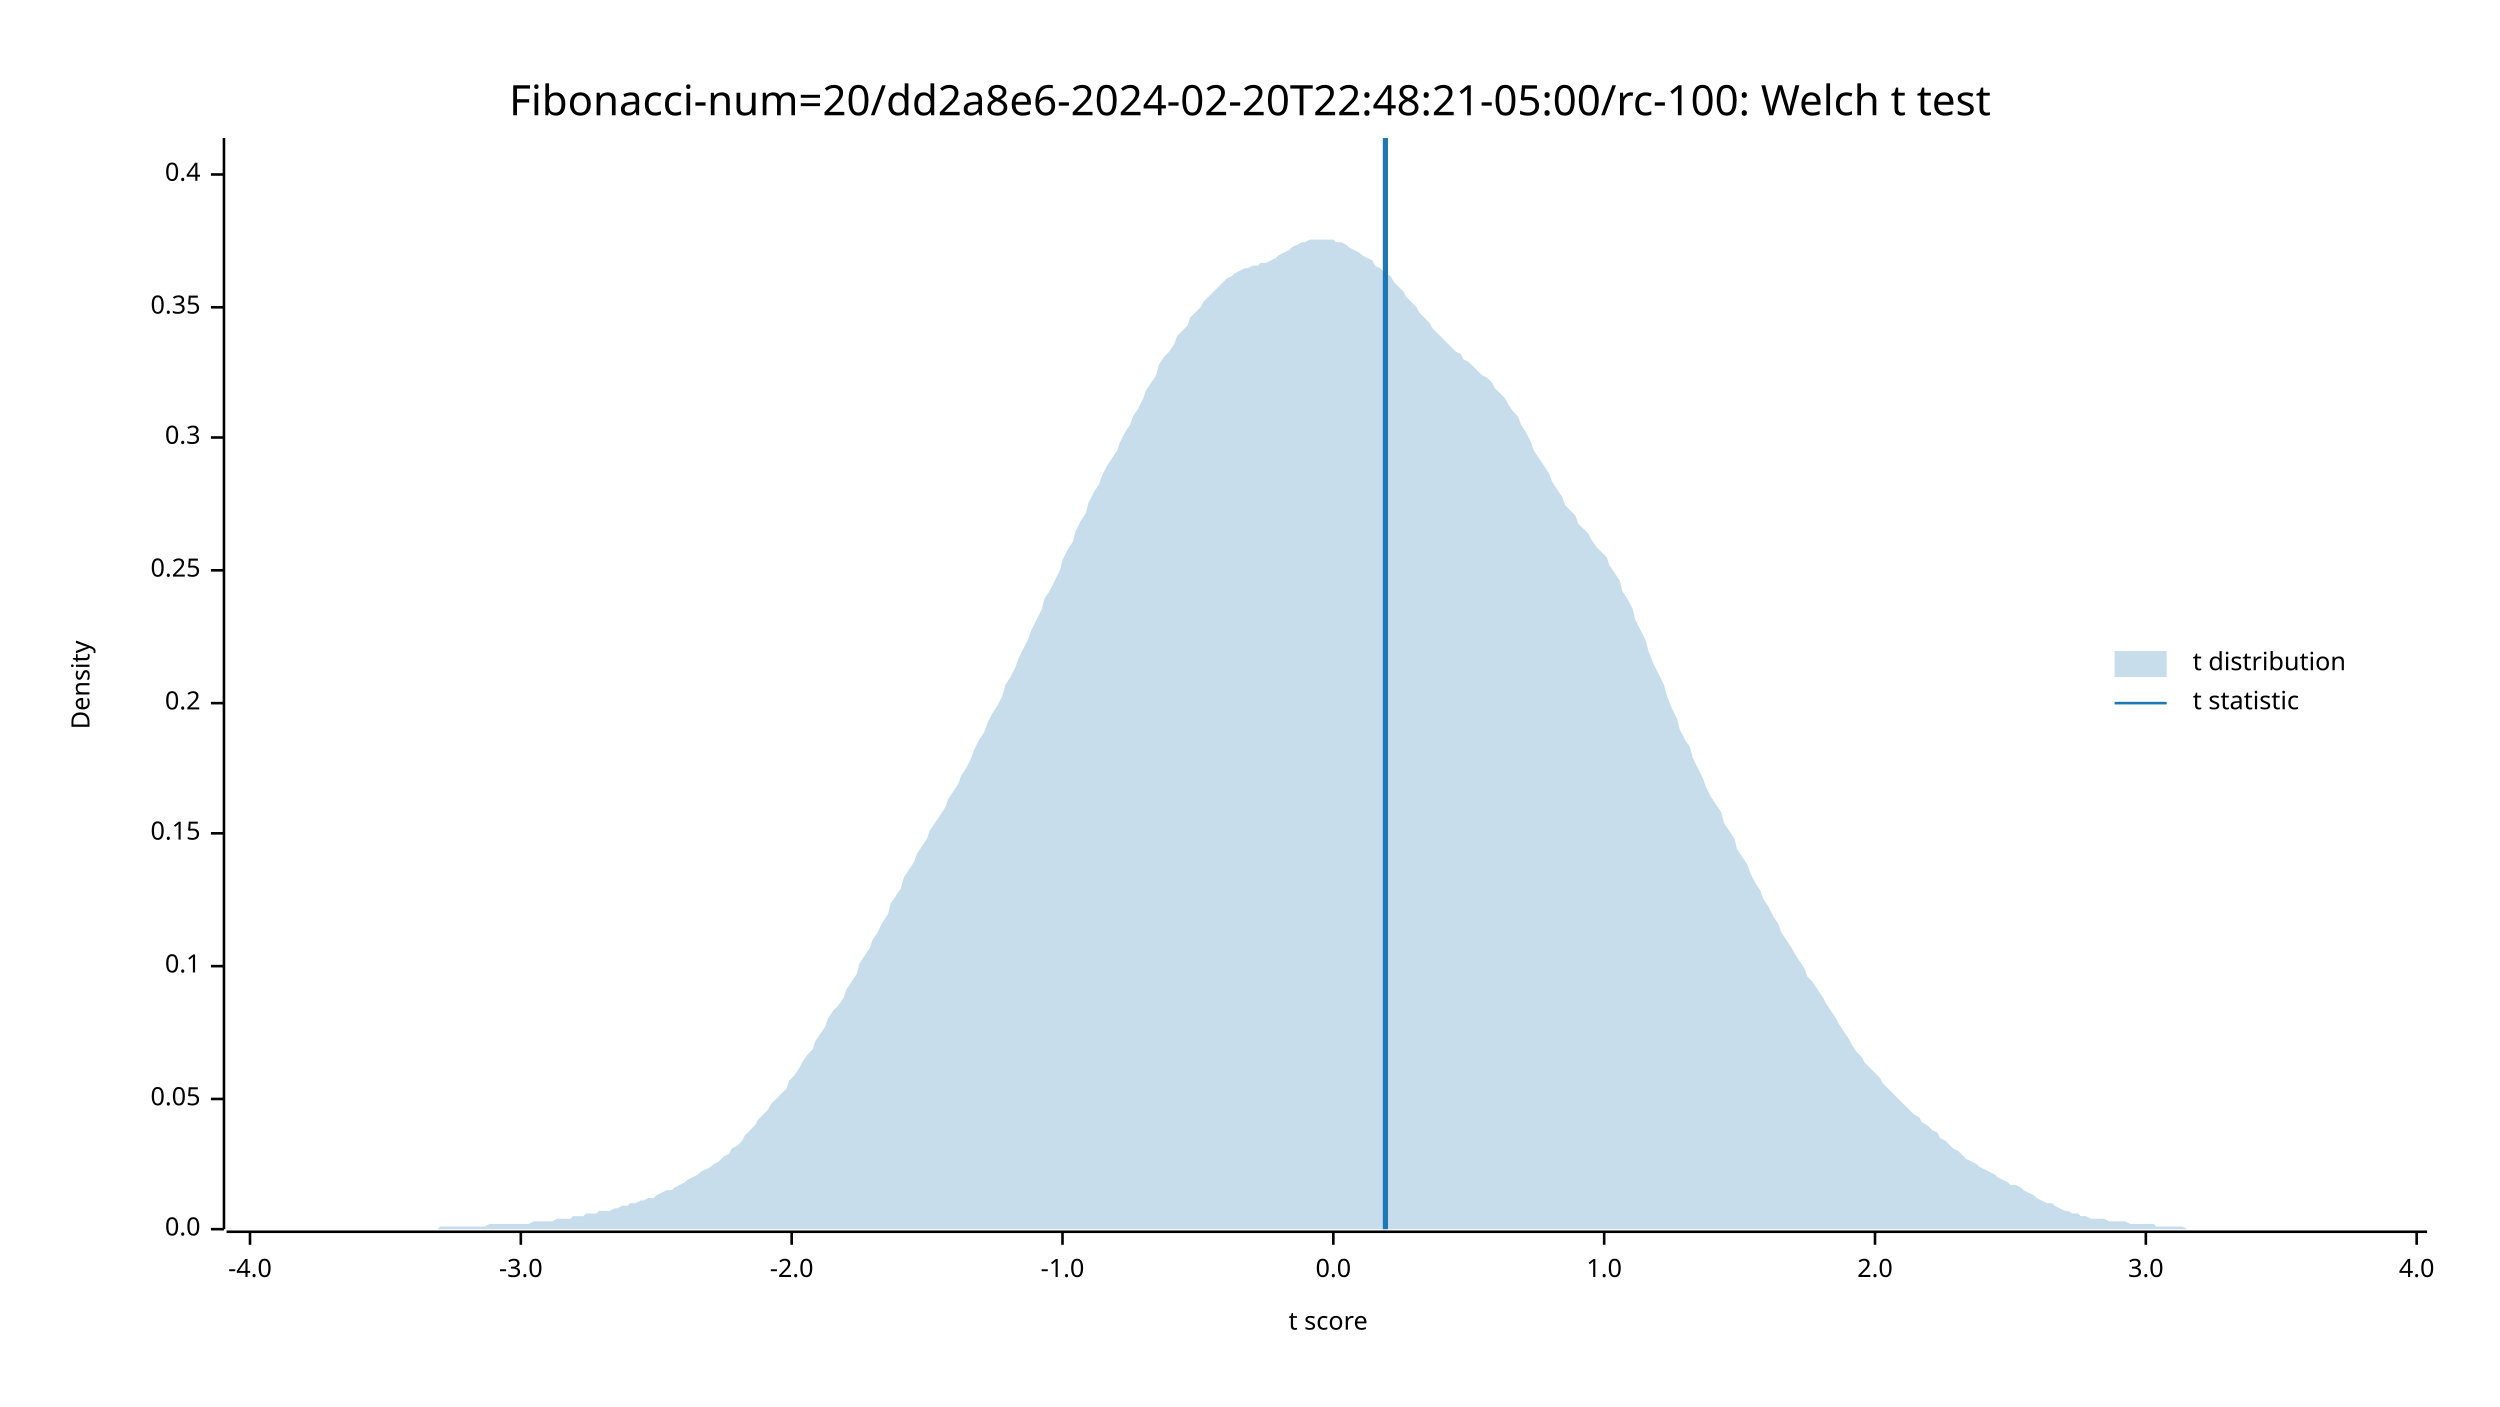
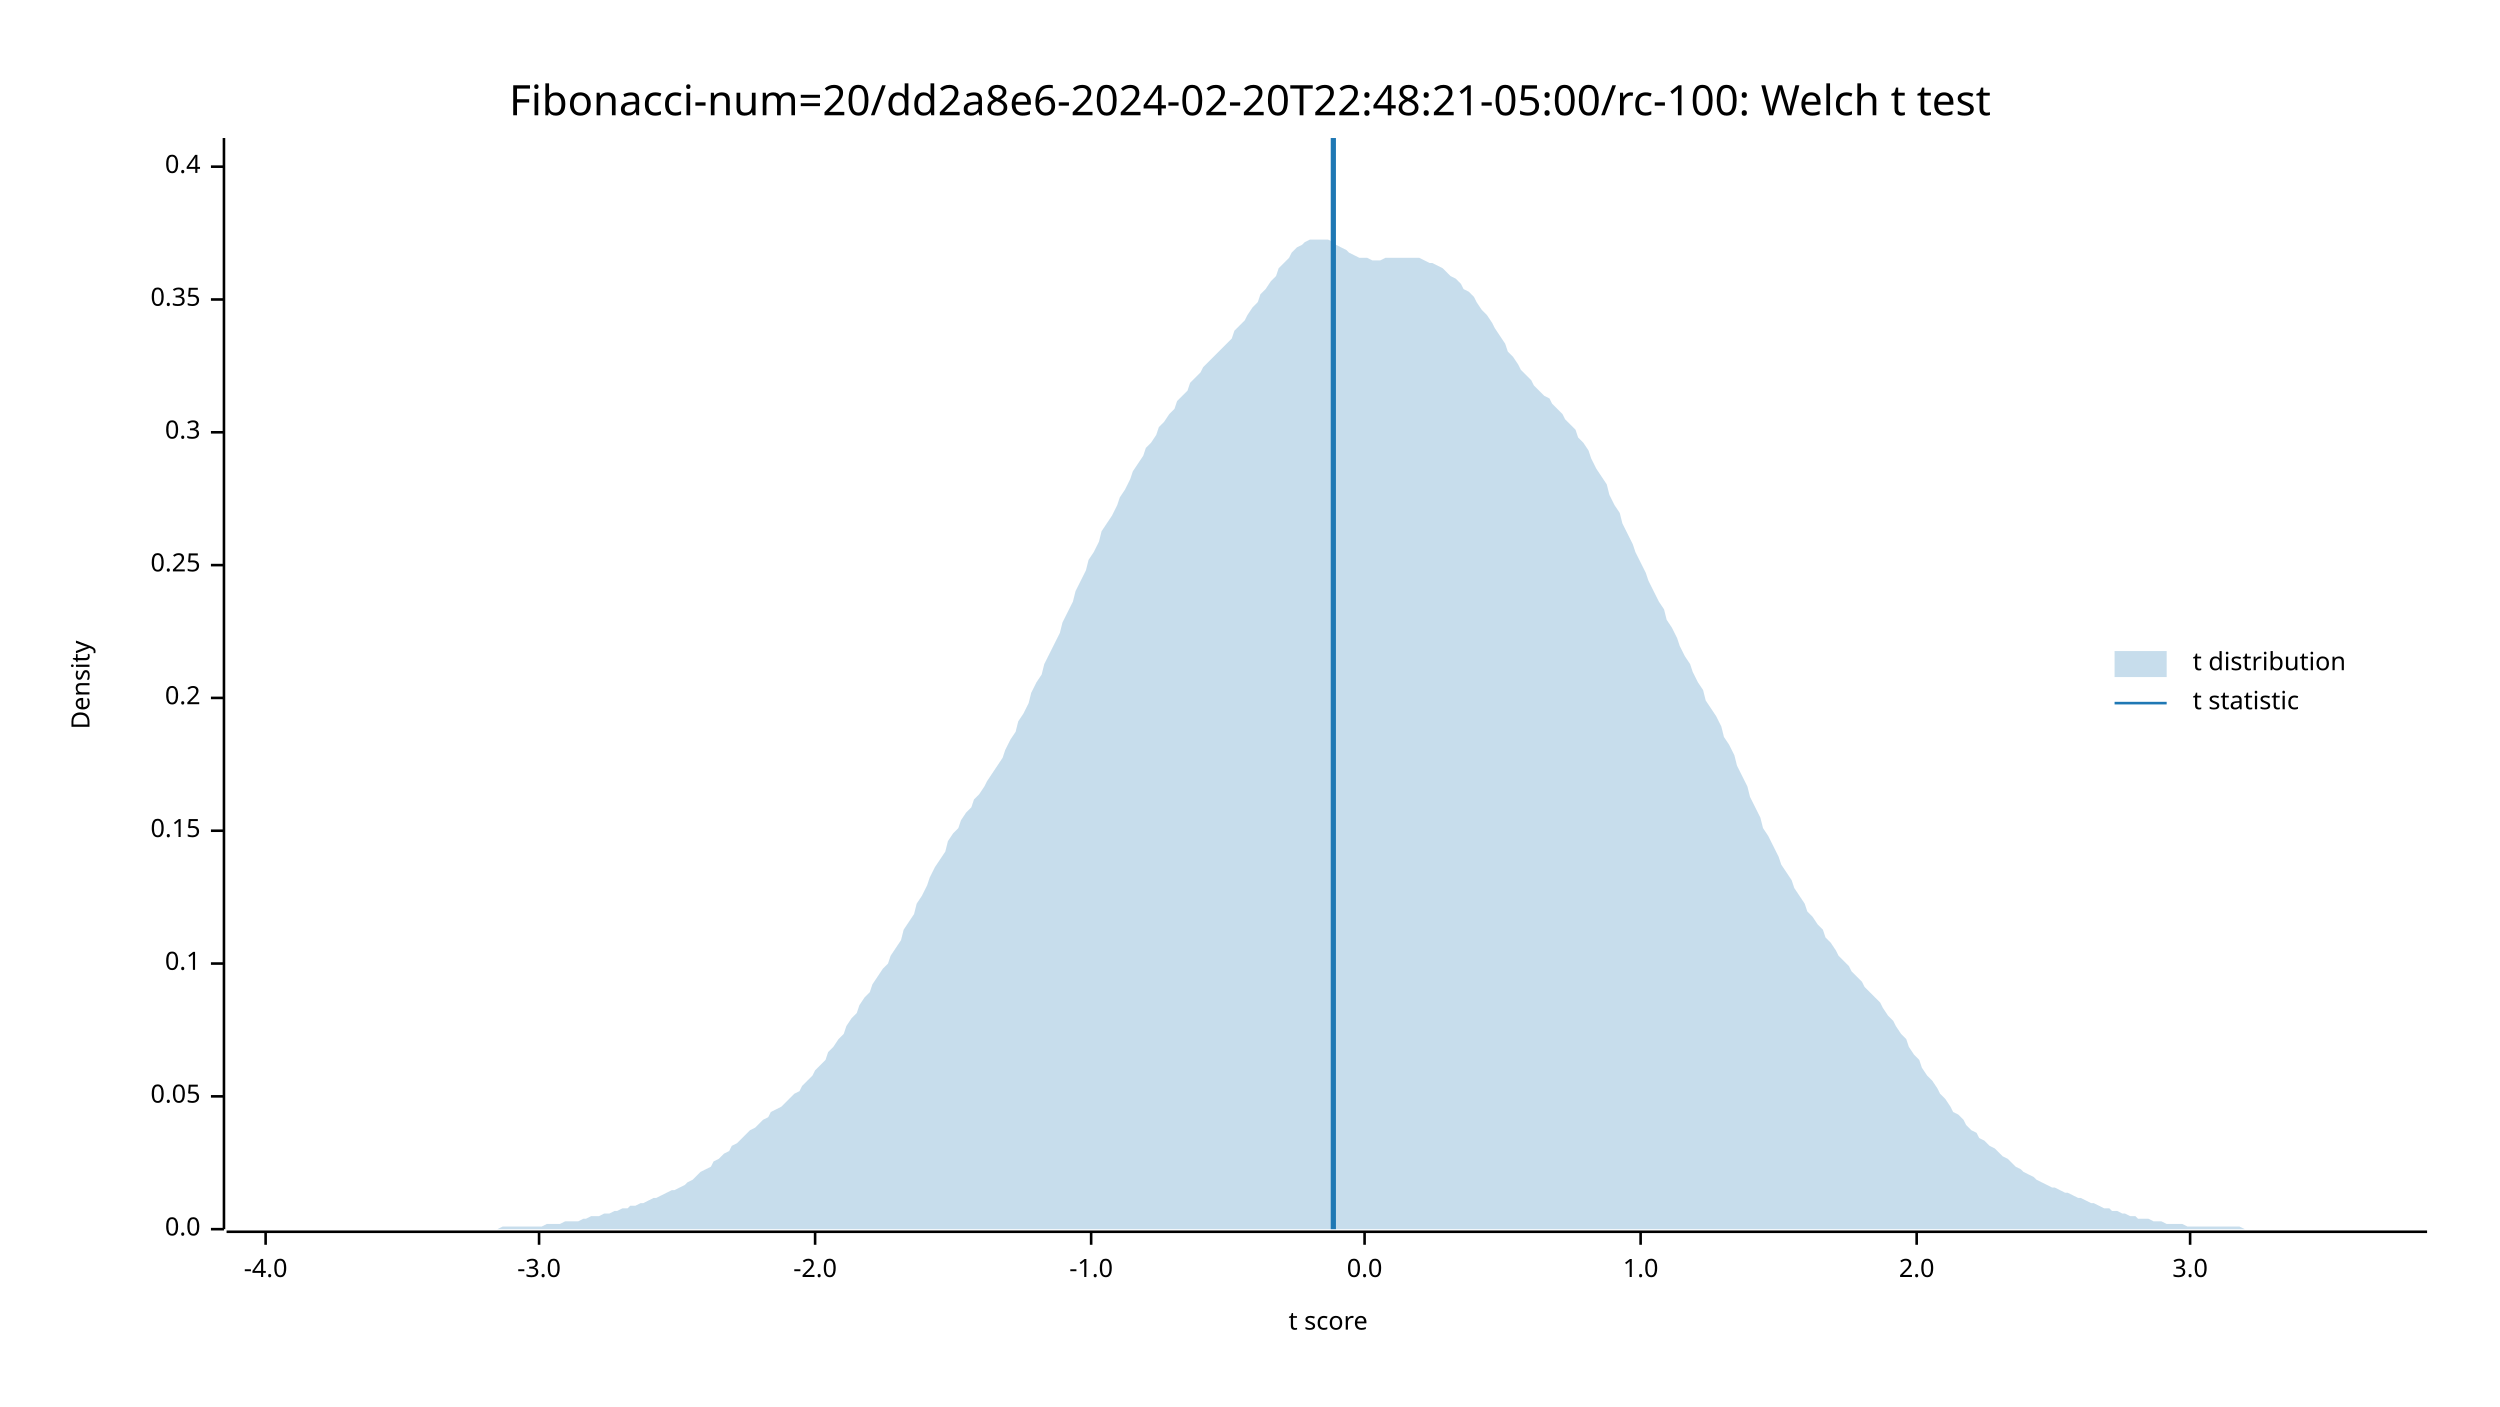
<svg xmlns="http://www.w3.org/2000/svg" width="960" height="540" viewBox="0 0 960 540">
  <text x="480" y="32" dy="0.76em" text-anchor="middle" font-family="sans-serif" font-size="16.129" opacity="1" fill="#000000">
Fibonacci-num=20/dd2a8e6-2024-02-20T22:48:21-05:00/rc-100: Welch t test
</text>
  <text x="27" y="263" dy="0.76em" text-anchor="middle" font-family="sans-serif" font-size="9.677" opacity="1" fill="#000000" transform="rotate(270, 27, 263)">
Density
</text>
  <text x="510" y="513" dy="-0.5ex" text-anchor="middle" font-family="sans-serif" font-size="9.677" opacity="1" fill="#000000">
t score
</text>
  <polyline fill="none" opacity="1" stroke="#000000" stroke-width="1" points="86,53 86,472 " />
  <text x="77" y="472" dy="0.5ex" text-anchor="end" font-family="sans-serif" font-size="9.677" opacity="1" fill="#000000">
0.0
</text>
  <polyline fill="none" opacity="1" stroke="#000000" stroke-width="1" points="81,472 86,472 " />
-   <text x="77" y="422" dy="0.5ex" text-anchor="end" font-family="sans-serif" font-size="9.677" opacity="1" fill="#000000">
+   <text x="77" y="421" dy="0.5ex" text-anchor="end" font-family="sans-serif" font-size="9.677" opacity="1" fill="#000000">
0.05
</text>
-   <polyline fill="none" opacity="1" stroke="#000000" stroke-width="1" points="81,422 86,422 " />
-   <text x="77" y="371" dy="0.5ex" text-anchor="end" font-family="sans-serif" font-size="9.677" opacity="1" fill="#000000">
+   <polyline fill="none" opacity="1" stroke="#000000" stroke-width="1" points="81,421 86,421 " />
+   <text x="77" y="370" dy="0.5ex" text-anchor="end" font-family="sans-serif" font-size="9.677" opacity="1" fill="#000000">
0.1
</text>
-   <polyline fill="none" opacity="1" stroke="#000000" stroke-width="1" points="81,371 86,371 " />
-   <text x="77" y="320" dy="0.5ex" text-anchor="end" font-family="sans-serif" font-size="9.677" opacity="1" fill="#000000">
+   <polyline fill="none" opacity="1" stroke="#000000" stroke-width="1" points="81,370 86,370 " />
+   <text x="77" y="319" dy="0.5ex" text-anchor="end" font-family="sans-serif" font-size="9.677" opacity="1" fill="#000000">
0.15
</text>
-   <polyline fill="none" opacity="1" stroke="#000000" stroke-width="1" points="81,320 86,320 " />
-   <text x="77" y="270" dy="0.5ex" text-anchor="end" font-family="sans-serif" font-size="9.677" opacity="1" fill="#000000">
+   <polyline fill="none" opacity="1" stroke="#000000" stroke-width="1" points="81,319 86,319 " />
+   <text x="77" y="268" dy="0.5ex" text-anchor="end" font-family="sans-serif" font-size="9.677" opacity="1" fill="#000000">
0.2
</text>
-   <polyline fill="none" opacity="1" stroke="#000000" stroke-width="1" points="81,270 86,270 " />
-   <text x="77" y="219" dy="0.5ex" text-anchor="end" font-family="sans-serif" font-size="9.677" opacity="1" fill="#000000">
+   <polyline fill="none" opacity="1" stroke="#000000" stroke-width="1" points="81,268 86,268 " />
+   <text x="77" y="217" dy="0.5ex" text-anchor="end" font-family="sans-serif" font-size="9.677" opacity="1" fill="#000000">
0.25
</text>
-   <polyline fill="none" opacity="1" stroke="#000000" stroke-width="1" points="81,219 86,219 " />
-   <text x="77" y="168" dy="0.5ex" text-anchor="end" font-family="sans-serif" font-size="9.677" opacity="1" fill="#000000">
+   <polyline fill="none" opacity="1" stroke="#000000" stroke-width="1" points="81,217 86,217 " />
+   <text x="77" y="166" dy="0.5ex" text-anchor="end" font-family="sans-serif" font-size="9.677" opacity="1" fill="#000000">
0.3
</text>
-   <polyline fill="none" opacity="1" stroke="#000000" stroke-width="1" points="81,168 86,168 " />
-   <text x="77" y="118" dy="0.5ex" text-anchor="end" font-family="sans-serif" font-size="9.677" opacity="1" fill="#000000">
+   <polyline fill="none" opacity="1" stroke="#000000" stroke-width="1" points="81,166 86,166 " />
+   <text x="77" y="115" dy="0.5ex" text-anchor="end" font-family="sans-serif" font-size="9.677" opacity="1" fill="#000000">
0.35
</text>
-   <polyline fill="none" opacity="1" stroke="#000000" stroke-width="1" points="81,118 86,118 " />
-   <text x="77" y="67" dy="0.5ex" text-anchor="end" font-family="sans-serif" font-size="9.677" opacity="1" fill="#000000">
+   <polyline fill="none" opacity="1" stroke="#000000" stroke-width="1" points="81,115 86,115 " />
+   <text x="77" y="64" dy="0.5ex" text-anchor="end" font-family="sans-serif" font-size="9.677" opacity="1" fill="#000000">
0.4
</text>
-   <polyline fill="none" opacity="1" stroke="#000000" stroke-width="1" points="81,67 86,67 " />
+   <polyline fill="none" opacity="1" stroke="#000000" stroke-width="1" points="81,64 86,64 " />
  <polyline fill="none" opacity="1" stroke="#000000" stroke-width="1" points="87,473 932,473 " />
-   <text x="96" y="483" dy="0.76em" text-anchor="middle" font-family="sans-serif" font-size="9.677" opacity="1" fill="#000000">
+   <text x="102" y="483" dy="0.76em" text-anchor="middle" font-family="sans-serif" font-size="9.677" opacity="1" fill="#000000">
-4.0
</text>
-   <polyline fill="none" opacity="1" stroke="#000000" stroke-width="1" points="96,473 96,478 " />
-   <text x="200" y="483" dy="0.76em" text-anchor="middle" font-family="sans-serif" font-size="9.677" opacity="1" fill="#000000">
+   <polyline fill="none" opacity="1" stroke="#000000" stroke-width="1" points="102,473 102,478 " />
+   <text x="207" y="483" dy="0.76em" text-anchor="middle" font-family="sans-serif" font-size="9.677" opacity="1" fill="#000000">
-3.0
</text>
-   <polyline fill="none" opacity="1" stroke="#000000" stroke-width="1" points="200,473 200,478 " />
-   <text x="304" y="483" dy="0.76em" text-anchor="middle" font-family="sans-serif" font-size="9.677" opacity="1" fill="#000000">
+   <polyline fill="none" opacity="1" stroke="#000000" stroke-width="1" points="207,473 207,478 " />
+   <text x="313" y="483" dy="0.76em" text-anchor="middle" font-family="sans-serif" font-size="9.677" opacity="1" fill="#000000">
-2.0
</text>
-   <polyline fill="none" opacity="1" stroke="#000000" stroke-width="1" points="304,473 304,478 " />
-   <text x="408" y="483" dy="0.76em" text-anchor="middle" font-family="sans-serif" font-size="9.677" opacity="1" fill="#000000">
+   <polyline fill="none" opacity="1" stroke="#000000" stroke-width="1" points="313,473 313,478 " />
+   <text x="419" y="483" dy="0.76em" text-anchor="middle" font-family="sans-serif" font-size="9.677" opacity="1" fill="#000000">
-1.0
</text>
-   <polyline fill="none" opacity="1" stroke="#000000" stroke-width="1" points="408,473 408,478 " />
-   <text x="512" y="483" dy="0.76em" text-anchor="middle" font-family="sans-serif" font-size="9.677" opacity="1" fill="#000000">
+   <polyline fill="none" opacity="1" stroke="#000000" stroke-width="1" points="419,473 419,478 " />
+   <text x="524" y="483" dy="0.76em" text-anchor="middle" font-family="sans-serif" font-size="9.677" opacity="1" fill="#000000">
0.0
</text>
-   <polyline fill="none" opacity="1" stroke="#000000" stroke-width="1" points="512,473 512,478 " />
-   <text x="616" y="483" dy="0.76em" text-anchor="middle" font-family="sans-serif" font-size="9.677" opacity="1" fill="#000000">
+   <polyline fill="none" opacity="1" stroke="#000000" stroke-width="1" points="524,473 524,478 " />
+   <text x="630" y="483" dy="0.76em" text-anchor="middle" font-family="sans-serif" font-size="9.677" opacity="1" fill="#000000">
1.0
</text>
-   <polyline fill="none" opacity="1" stroke="#000000" stroke-width="1" points="616,473 616,478 " />
-   <text x="720" y="483" dy="0.76em" text-anchor="middle" font-family="sans-serif" font-size="9.677" opacity="1" fill="#000000">
+   <polyline fill="none" opacity="1" stroke="#000000" stroke-width="1" points="630,473 630,478 " />
+   <text x="736" y="483" dy="0.76em" text-anchor="middle" font-family="sans-serif" font-size="9.677" opacity="1" fill="#000000">
2.0
</text>
-   <polyline fill="none" opacity="1" stroke="#000000" stroke-width="1" points="720,473 720,478 " />
-   <text x="824" y="483" dy="0.76em" text-anchor="middle" font-family="sans-serif" font-size="9.677" opacity="1" fill="#000000">
+   <polyline fill="none" opacity="1" stroke="#000000" stroke-width="1" points="736,473 736,478 " />
+   <text x="841" y="483" dy="0.76em" text-anchor="middle" font-family="sans-serif" font-size="9.677" opacity="1" fill="#000000">
3.0
</text>
-   <polyline fill="none" opacity="1" stroke="#000000" stroke-width="1" points="824,473 824,478 " />
-   <text x="928" y="483" dy="0.76em" text-anchor="middle" font-family="sans-serif" font-size="9.677" opacity="1" fill="#000000">
- 4.0
- </text>
-   <polyline fill="none" opacity="1" stroke="#000000" stroke-width="1" points="928,473 928,478 " />
-   <polygon opacity="0.25" fill="#1F78B4" points="87,472 88,472 90,472 92,472 93,472 95,472 97,472 98,472 100,472 102,472 103,472 105,472 107,472 109,472 110,472 112,472 114,472 115,472 117,472 119,472 120,472 122,472 124,472 125,472 127,472 129,472 131,472 132,472 134,472 136,472 137,472 139,472 141,472 142,472 144,472 146,472 147,472 149,472 151,472 153,472 154,472 156,472 158,472 159,472 161,472 163,472 164,472 166,472 168,472 169,471 171,471 173,471 175,471 176,471 178,471 180,471 181,471 183,471 185,471 186,471 188,470 190,470 191,470 193,470 195,470 197,470 198,470 200,470 202,470 203,470 205,469 207,469 208,469 210,469 212,469 214,468 215,468 217,468 219,468 220,467 222,467 224,467 225,466 227,466 229,466 230,465 232,465 234,465 236,464 237,464 239,463 241,463 242,462 244,462 246,461 247,461 249,460 251,460 252,459 254,458 256,457 258,457 259,456 261,455 263,454 264,453 266,452 268,451 269,450 271,449 273,448 274,447 276,446 278,444 280,443 281,441 283,440 285,438 286,436 288,434 290,432 291,430 293,428 295,426 296,424 298,422 300,420 302,418 303,415 305,413 307,410 308,408 310,405 312,403 313,400 315,397 317,394 318,391 320,388 322,386 324,383 325,380 327,377 329,374 330,370 332,367 334,364 335,361 337,358 339,354 341,351 342,347 344,344 346,341 347,337 349,334 351,331 352,328 354,325 356,322 357,319 359,316 361,313 363,310 364,307 366,304 368,301 369,298 371,295 373,291 374,288 376,284 378,281 379,278 381,274 383,271 385,267 386,263 388,260 390,256 391,253 393,249 395,245 396,242 398,238 400,234 401,230 403,227 405,223 407,219 408,215 410,211 412,208 413,204 415,200 417,197 418,193 420,189 422,186 423,183 425,179 427,176 429,173 430,170 432,166 434,163 435,160 437,157 439,153 440,150 442,147 444,144 445,140 447,137 449,135 451,132 452,129 454,127 456,125 457,122 459,120 461,118 462,116 464,114 466,112 468,110 469,109 471,107 473,106 474,105 476,104 478,103 479,103 481,102 483,102 484,101 486,101 488,100 490,99 491,98 493,97 495,96 496,95 498,94 500,93 501,93 503,92 505,92 506,92 508,92 510,92 512,92 513,93 515,93 517,94 518,95 520,96 522,97 523,98 525,99 527,100 528,102 530,103 532,105 534,106 535,108 537,110 539,112 540,114 542,116 544,118 545,120 547,122 549,124 550,126 552,128 554,130 556,132 557,133 559,135 561,136 562,138 564,139 566,141 567,142 569,144 571,145 573,147 574,149 576,151 578,153 579,155 581,158 583,160 584,163 586,166 588,170 589,173 591,176 593,179 595,182 596,185 598,188 600,191 601,194 603,196 605,198 606,201 608,203 610,205 611,207 613,210 615,212 617,214 618,217 620,220 622,223 623,227 625,230 627,234 628,238 630,242 632,246 633,250 635,255 637,259 639,263 640,267 642,272 644,276 645,280 647,284 649,287 650,291 652,295 654,299 655,302 657,306 659,309 661,312 662,316 664,319 666,322 667,326 669,329 671,332 672,335 674,339 676,342 677,345 679,348 681,352 683,355 684,358 686,361 688,364 689,366 691,369 693,372 694,375 696,377 698,380 700,383 701,385 703,388 705,391 706,393 708,396 710,399 711,401 713,404 715,406 716,408 718,410 720,412 722,414 723,416 725,418 727,420 728,421 730,423 732,425 733,426 735,428 737,429 738,431 740,432 742,434 744,435 745,437 747,438 749,440 750,441 752,442 754,444 755,445 757,446 759,447 760,448 762,449 764,450 766,451 767,452 769,453 771,454 772,455 774,455 776,456 777,457 779,458 781,459 782,460 784,461 786,462 788,462 789,463 791,464 793,465 794,465 796,466 798,466 799,467 801,467 803,468 804,468 806,468 808,468 810,469 811,469 813,469 815,469 816,469 818,470 820,470 821,470 823,470 825,470 827,470 828,471 830,471 832,471 833,471 835,471 837,471 838,471 840,472 842,472 843,472 845,472 847,472 849,472 850,472 852,472 854,472 855,472 857,472 859,472 860,472 862,472 864,472 865,472 867,472 869,472 871,472 872,472 874,472 876,472 877,472 879,472 881,472 882,472 884,472 886,472 887,472 889,472 891,472 893,472 894,472 896,472 898,472 899,472 901,472 903,472 904,472 906,472 908,472 909,472 911,472 913,472 915,472 916,472 918,472 920,472 921,472 923,472 925,472 926,472 928,472 930,472 932,472 932,472 87,472 " />
-   <polyline fill="none" opacity="1" stroke="#1F78B4" stroke-width="2" points="532,472 532,53 " />
+   <polyline fill="none" opacity="1" stroke="#000000" stroke-width="1" points="841,473 841,478 " />
+   <polygon opacity="0.25" fill="#1F78B4" points="87,472 88,472 90,472 92,472 93,472 95,472 97,472 98,472 100,472 102,472 103,472 105,472 107,472 109,472 110,472 112,472 114,472 115,472 117,472 119,472 120,472 122,472 124,472 125,472 127,472 129,472 131,472 132,472 134,472 136,472 137,472 139,472 141,472 142,472 144,472 146,472 147,472 149,472 151,472 153,472 154,472 156,472 158,472 159,472 161,472 163,472 164,472 166,472 168,472 169,472 171,472 173,472 175,472 176,472 178,472 180,472 181,472 183,472 185,472 186,472 188,472 190,472 191,472 193,471 195,471 197,471 198,471 200,471 202,471 203,471 205,471 207,471 208,471 210,470 212,470 214,470 215,470 217,469 219,469 220,469 222,469 224,468 225,468 227,467 229,467 230,467 232,466 234,466 236,465 237,465 239,464 241,464 242,463 244,463 246,462 247,462 249,461 251,460 252,460 254,459 256,458 258,457 259,457 261,456 263,455 264,454 266,453 268,451 269,450 271,449 273,448 274,446 276,445 278,443 280,442 281,440 283,439 285,437 286,436 288,434 290,433 291,432 293,430 295,429 296,427 298,426 300,425 302,423 303,422 305,420 307,419 308,417 310,415 312,413 313,411 315,409 317,407 318,404 320,402 322,399 324,397 325,394 327,391 329,389 330,386 332,383 334,381 335,378 337,375 339,372 341,370 342,367 344,364 346,361 347,357 349,354 351,351 352,347 354,344 356,340 357,337 359,333 361,330 363,327 364,323 366,320 368,318 369,315 371,312 373,310 374,307 376,305 378,302 379,300 381,297 383,294 385,291 386,288 388,284 390,281 391,277 393,274 395,270 396,266 398,262 400,259 401,255 403,251 405,247 407,243 408,239 410,235 412,231 413,227 415,223 417,219 418,215 420,212 422,208 423,204 425,201 427,198 429,194 430,191 432,188 434,184 435,181 437,178 439,175 440,172 442,170 444,167 445,164 447,162 449,159 451,157 452,154 454,152 456,150 457,147 459,145 461,143 462,141 464,139 466,137 468,135 469,134 471,132 473,130 474,127 476,125 478,123 479,121 481,118 483,116 484,113 486,111 488,108 490,106 491,103 493,101 495,99 496,97 498,95 500,94 501,93 503,92 505,92 506,92 508,92 510,92 512,93 513,94 515,95 517,96 518,97 520,98 522,99 523,99 525,99 527,100 528,100 530,100 532,99 534,99 535,99 537,99 539,99 540,99 542,99 544,99 545,99 547,100 549,101 550,101 552,102 554,103 556,105 557,106 559,107 561,109 562,111 564,112 566,114 567,116 569,119 571,121 573,124 574,126 576,129 578,132 579,135 581,137 583,140 584,142 586,144 588,146 589,148 591,150 593,152 595,153 596,155 598,157 600,159 601,161 603,163 605,165 606,168 608,170 610,173 611,176 613,180 615,183 617,186 618,190 620,194 622,197 623,201 625,205 627,209 628,212 630,216 632,220 633,223 635,227 637,231 639,234 640,238 642,241 644,245 645,248 647,252 649,255 650,258 652,262 654,265 655,269 657,272 659,275 661,279 662,283 664,286 666,290 667,294 669,298 671,302 672,306 674,310 676,314 677,318 679,321 681,325 683,329 684,332 686,335 688,338 689,341 691,344 693,347 694,350 696,352 698,355 700,357 701,360 703,362 705,365 706,367 708,369 710,371 711,373 713,375 715,377 716,379 718,381 720,383 722,385 723,387 725,390 727,392 728,394 730,397 732,399 733,402 735,405 737,407 738,410 740,413 742,415 744,418 745,420 747,422 749,425 750,427 752,428 754,430 755,432 757,434 759,435 760,437 762,438 764,440 766,441 767,442 769,444 771,445 772,446 774,448 776,449 777,450 779,451 781,452 782,453 784,454 786,455 788,456 789,456 791,457 793,458 794,458 796,459 798,460 799,460 801,461 803,462 804,462 806,463 808,464 810,464 811,465 813,465 815,466 816,466 818,467 820,467 821,468 823,468 825,468 827,469 828,469 830,469 832,470 833,470 835,470 837,470 838,470 840,471 842,471 843,471 845,471 847,471 849,471 850,471 852,471 854,471 855,471 857,471 859,471 860,471 862,472 864,472 865,472 867,472 869,472 871,472 872,472 874,472 876,472 877,472 879,472 881,472 882,472 884,472 886,472 887,472 889,472 891,472 893,472 894,472 896,472 898,472 899,472 901,472 903,472 904,472 906,472 908,472 909,472 911,472 913,472 915,472 916,472 918,472 920,472 921,472 923,472 925,472 926,472 928,472 930,472 932,472 932,472 87,472 " />
+   <polyline fill="none" opacity="1" stroke="#1F78B4" stroke-width="2" points="512,472 512,53 " />
  <text x="842" y="250" dy="0.76em" text-anchor="start" font-family="sans-serif" font-size="9.677" opacity="1" fill="#000000">
t distribution
</text>
  <text x="842" y="265" dy="0.76em" text-anchor="start" font-family="sans-serif" font-size="9.677" opacity="1" fill="#000000">
t statistic
</text>
  <rect x="812" y="250" width="20" height="10" opacity="0.25" fill="#1F78B4" stroke="none" />
  <polyline fill="none" opacity="1" stroke="#1F78B4" stroke-width="1" points="812,270 832,270 " />
</svg>
